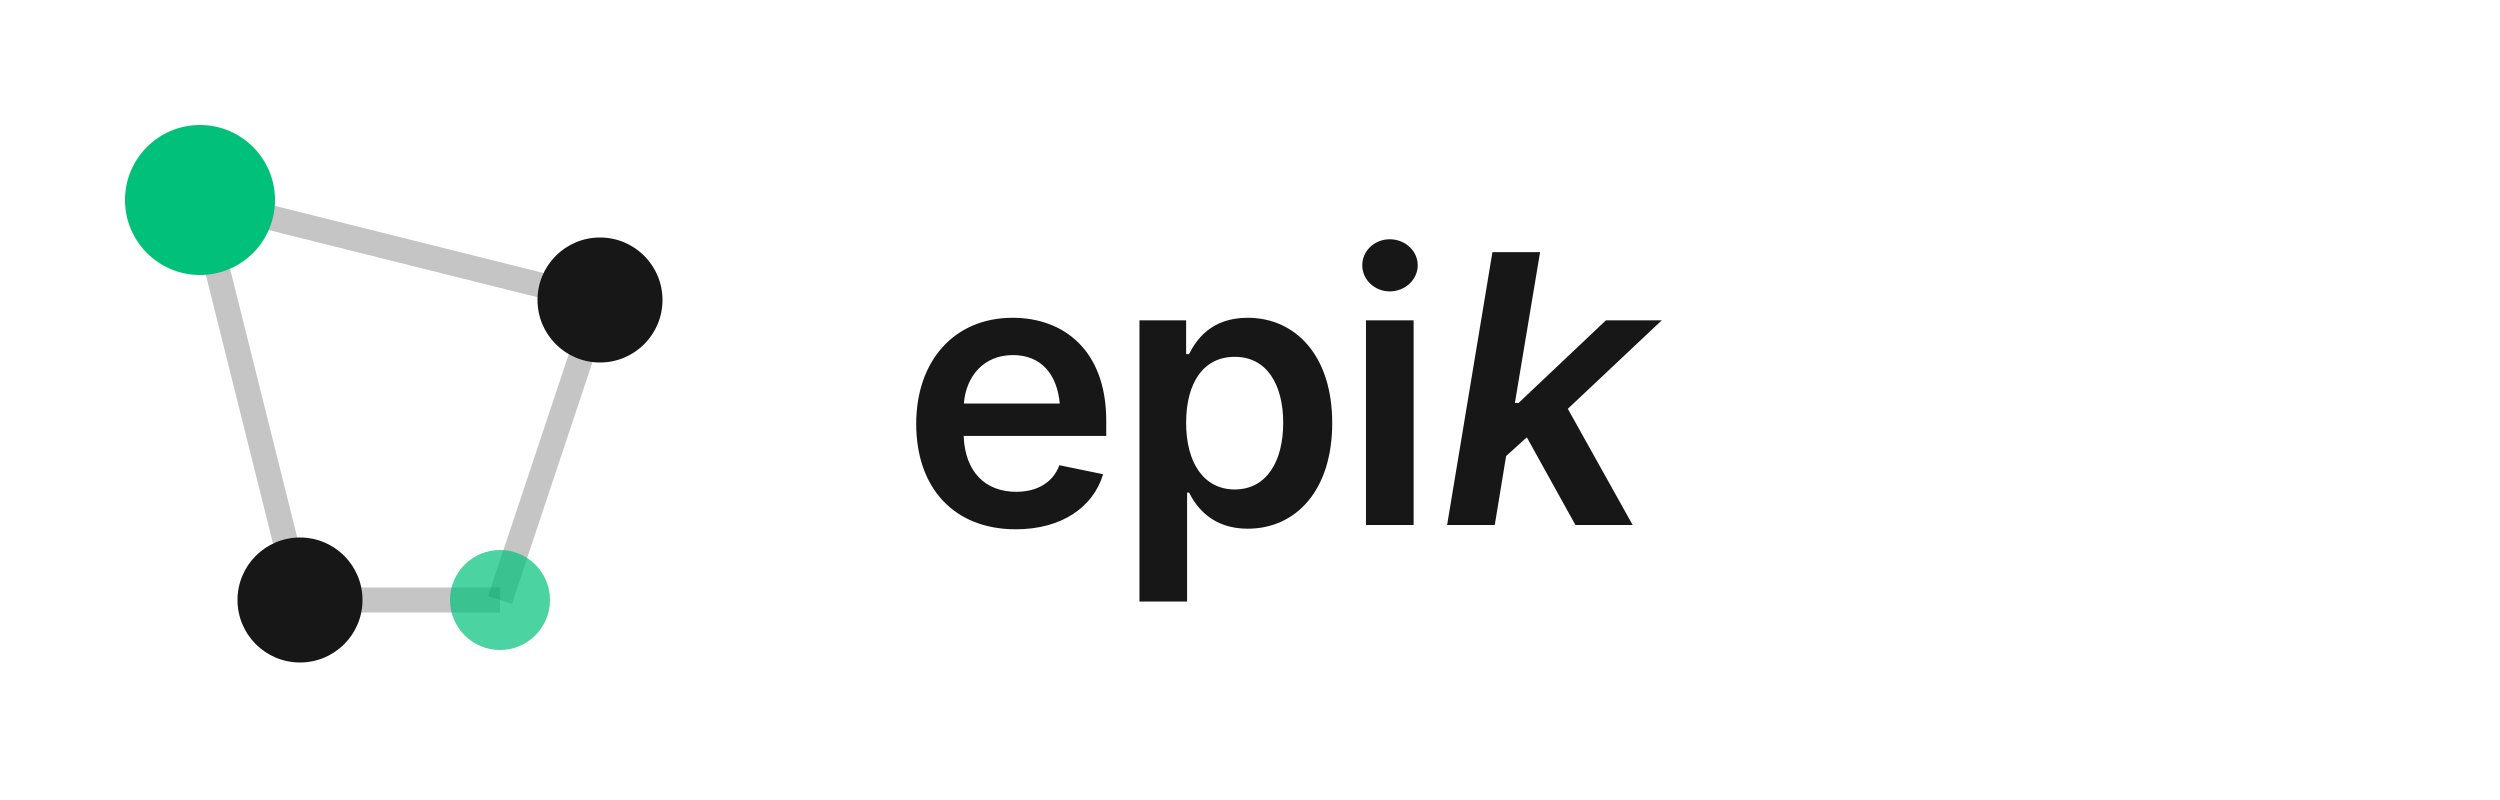
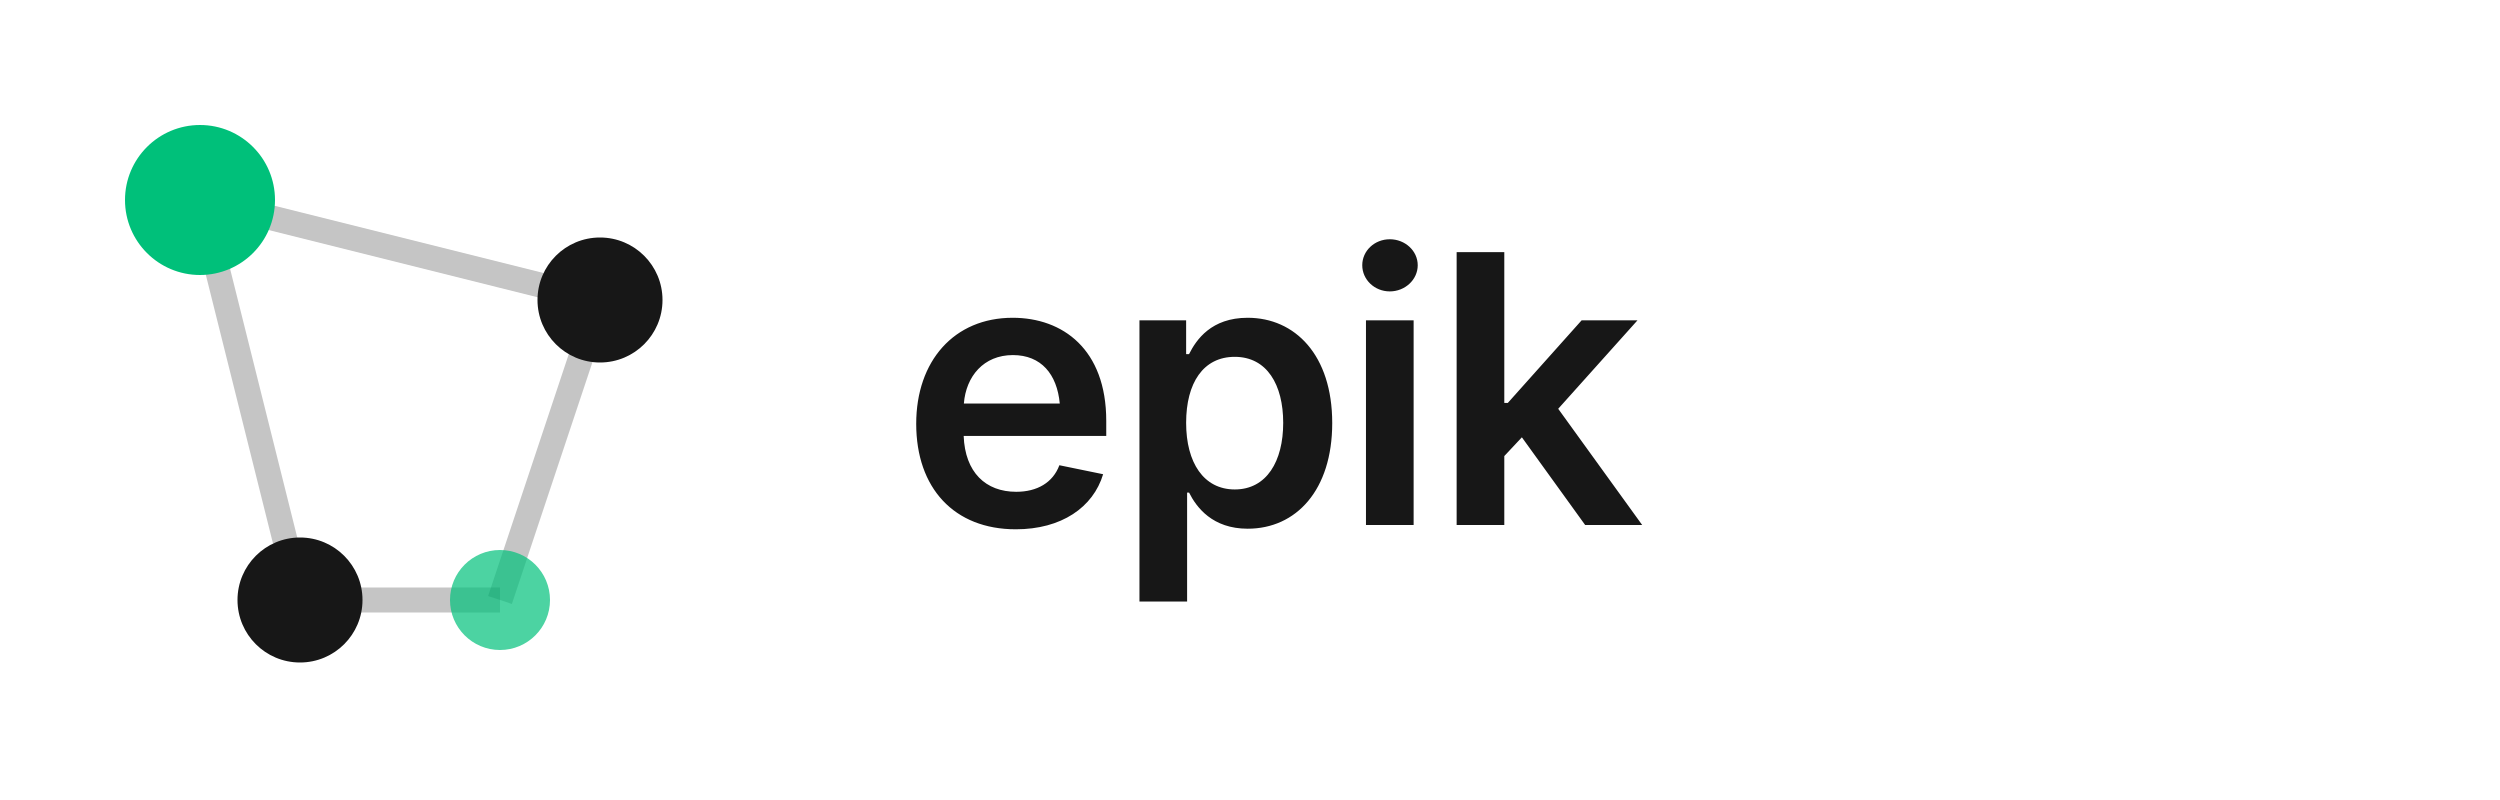
<svg xmlns="http://www.w3.org/2000/svg" width="200" height="64" viewBox="0 0 200 64" fill="none">
  <line x1="16" y1="16" x2="48" y2="24" stroke="#171717" stroke-width="2" opacity="0.25" />
  <line x1="16" y1="16" x2="24" y2="48" stroke="#171717" stroke-width="2" opacity="0.25" />
  <line x1="48" y1="24" x2="40" y2="48" stroke="#171717" stroke-width="2" opacity="0.25" />
  <line x1="24" y1="48" x2="40" y2="48" stroke="#171717" stroke-width="2" opacity="0.25" />
  <circle cx="16" cy="16" r="6" fill="#00c07a" />
  <circle cx="48" cy="24" r="5" fill="#171717" />
  <circle cx="24" cy="48" r="5" fill="#171717" />
  <circle cx="40" cy="48" r="4" fill="#00c07a" opacity="0.7" />
-   <text x="72" y="42" font-family="Geist, -apple-system, sans-serif" font-size="30" font-weight="600" fill="#171717" letter-spacing="-0.02em">epi<tspan font-style="italic">k</tspan>
-   </text>
+   <text x="72" y="42" font-family="Geist, -apple-system, sans-serif" font-size="30" font-weight="600" fill="#171717" letter-spacing="-0.02em">epik</text>
</svg>
